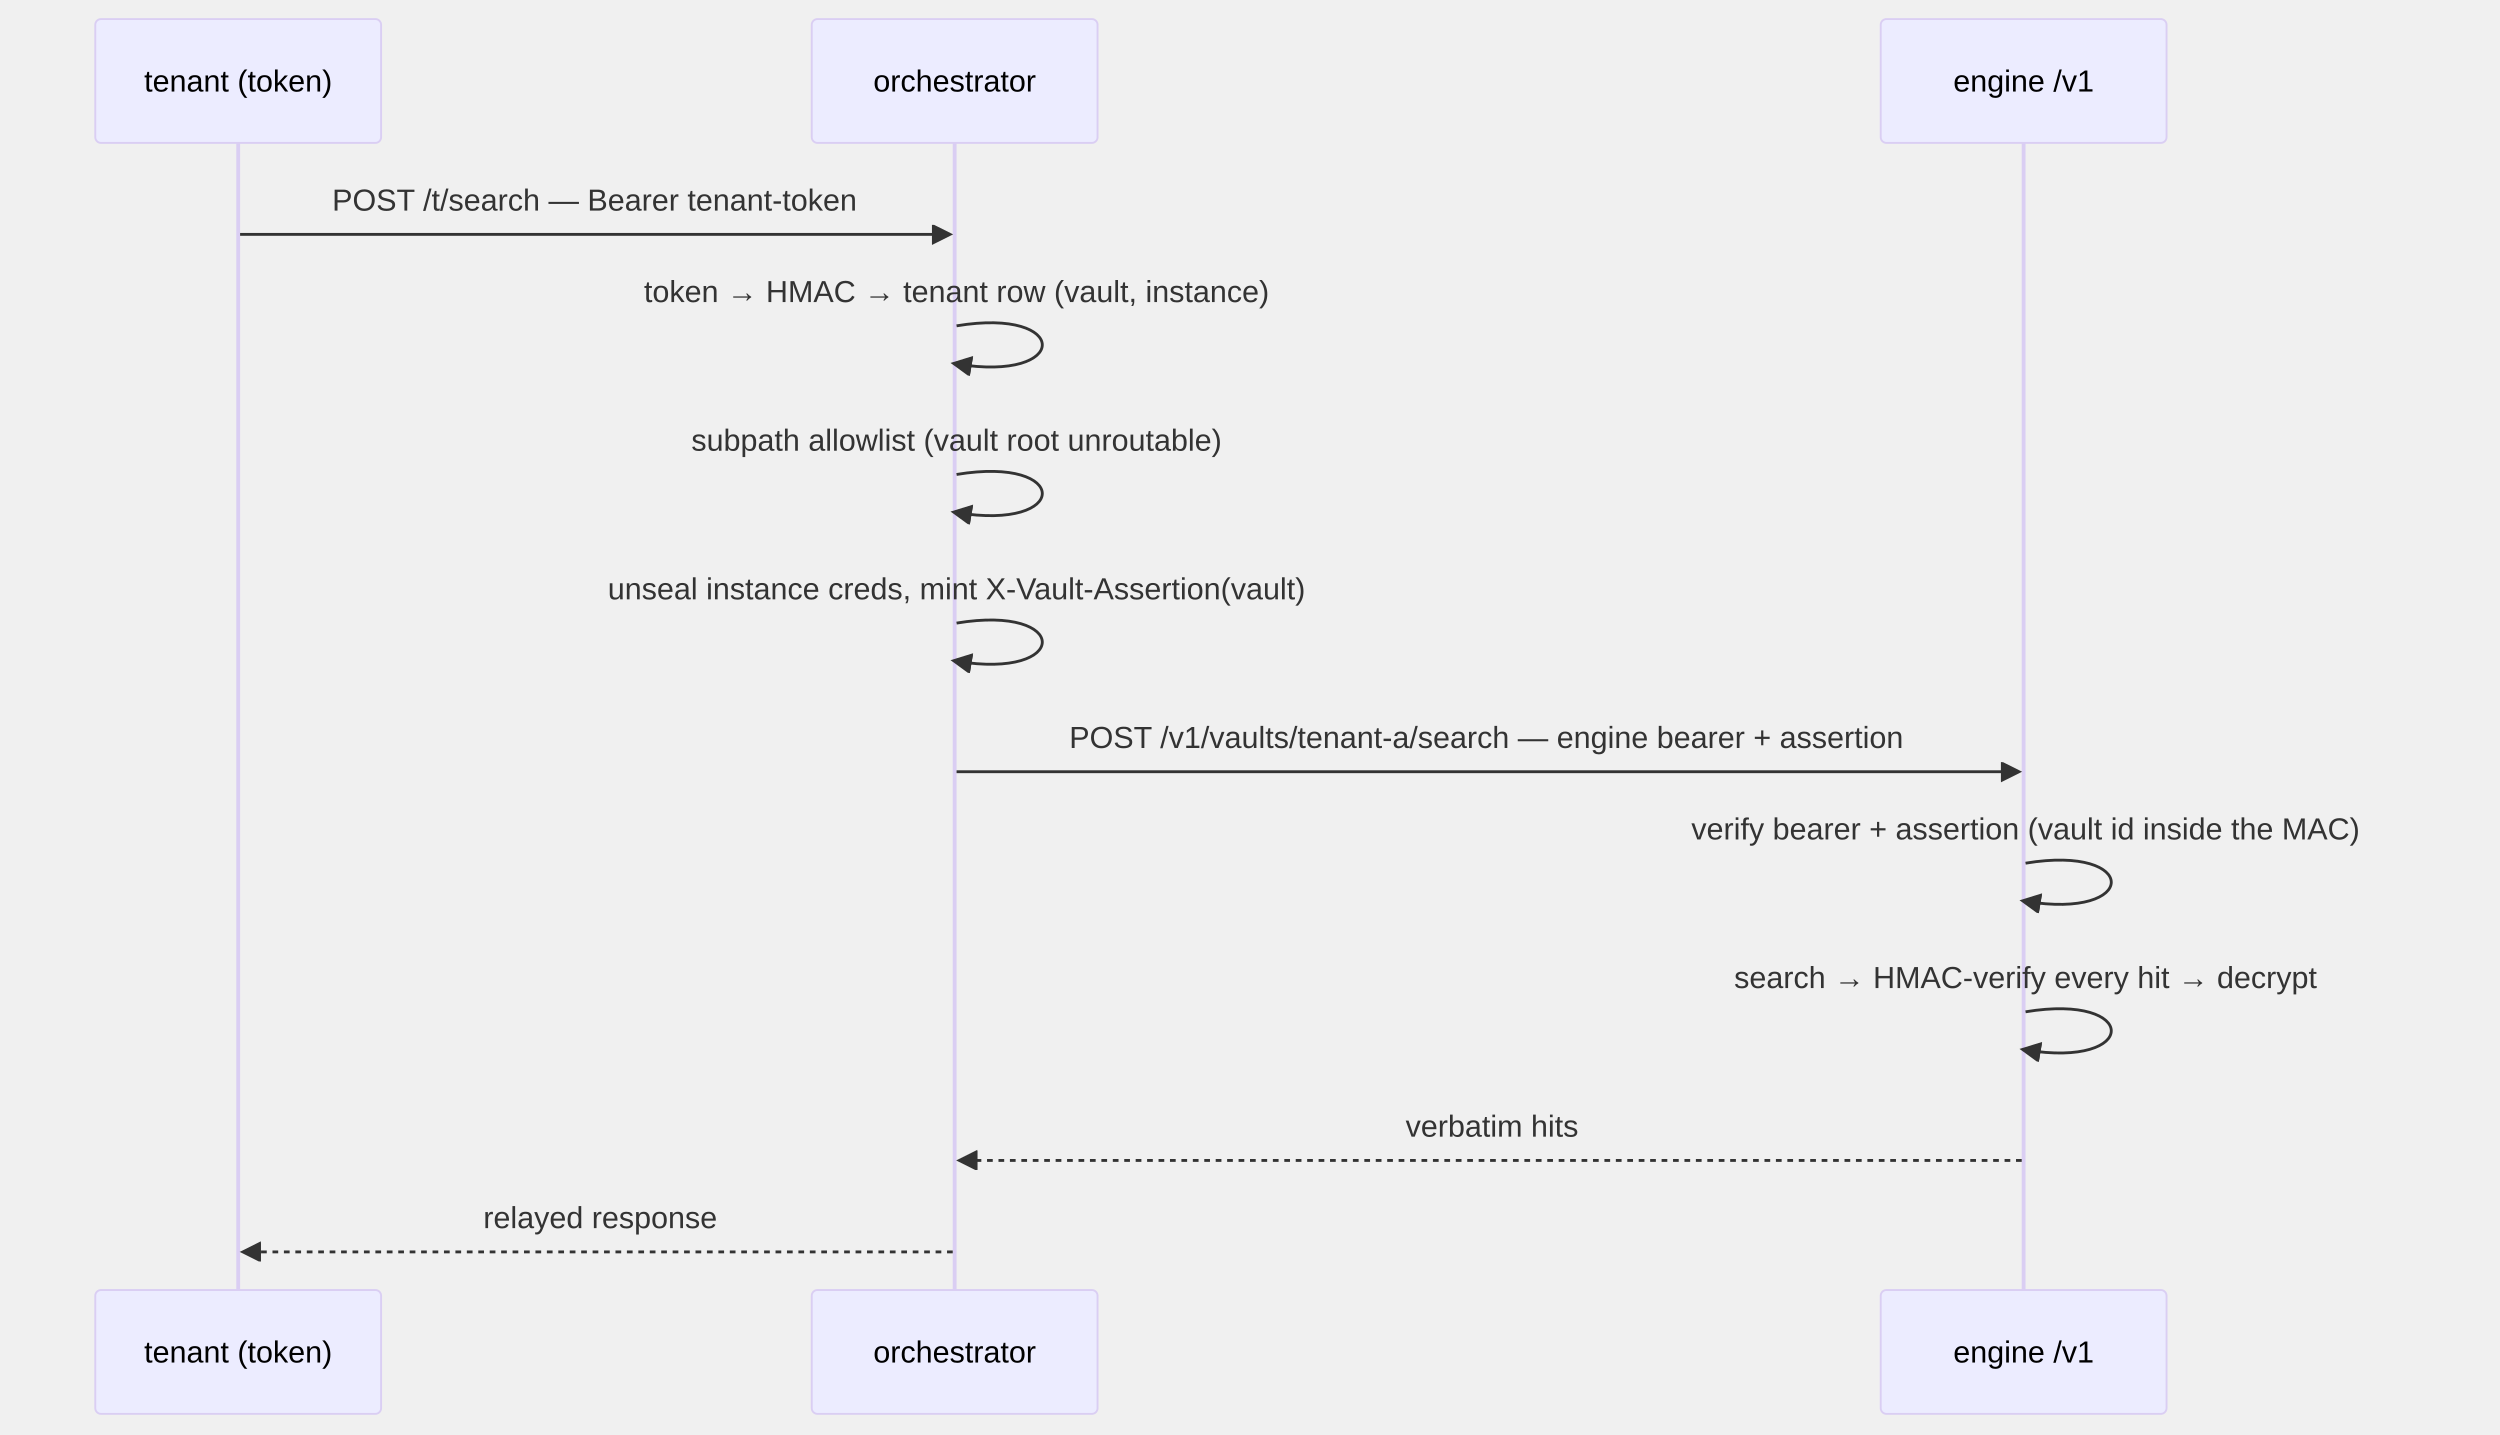
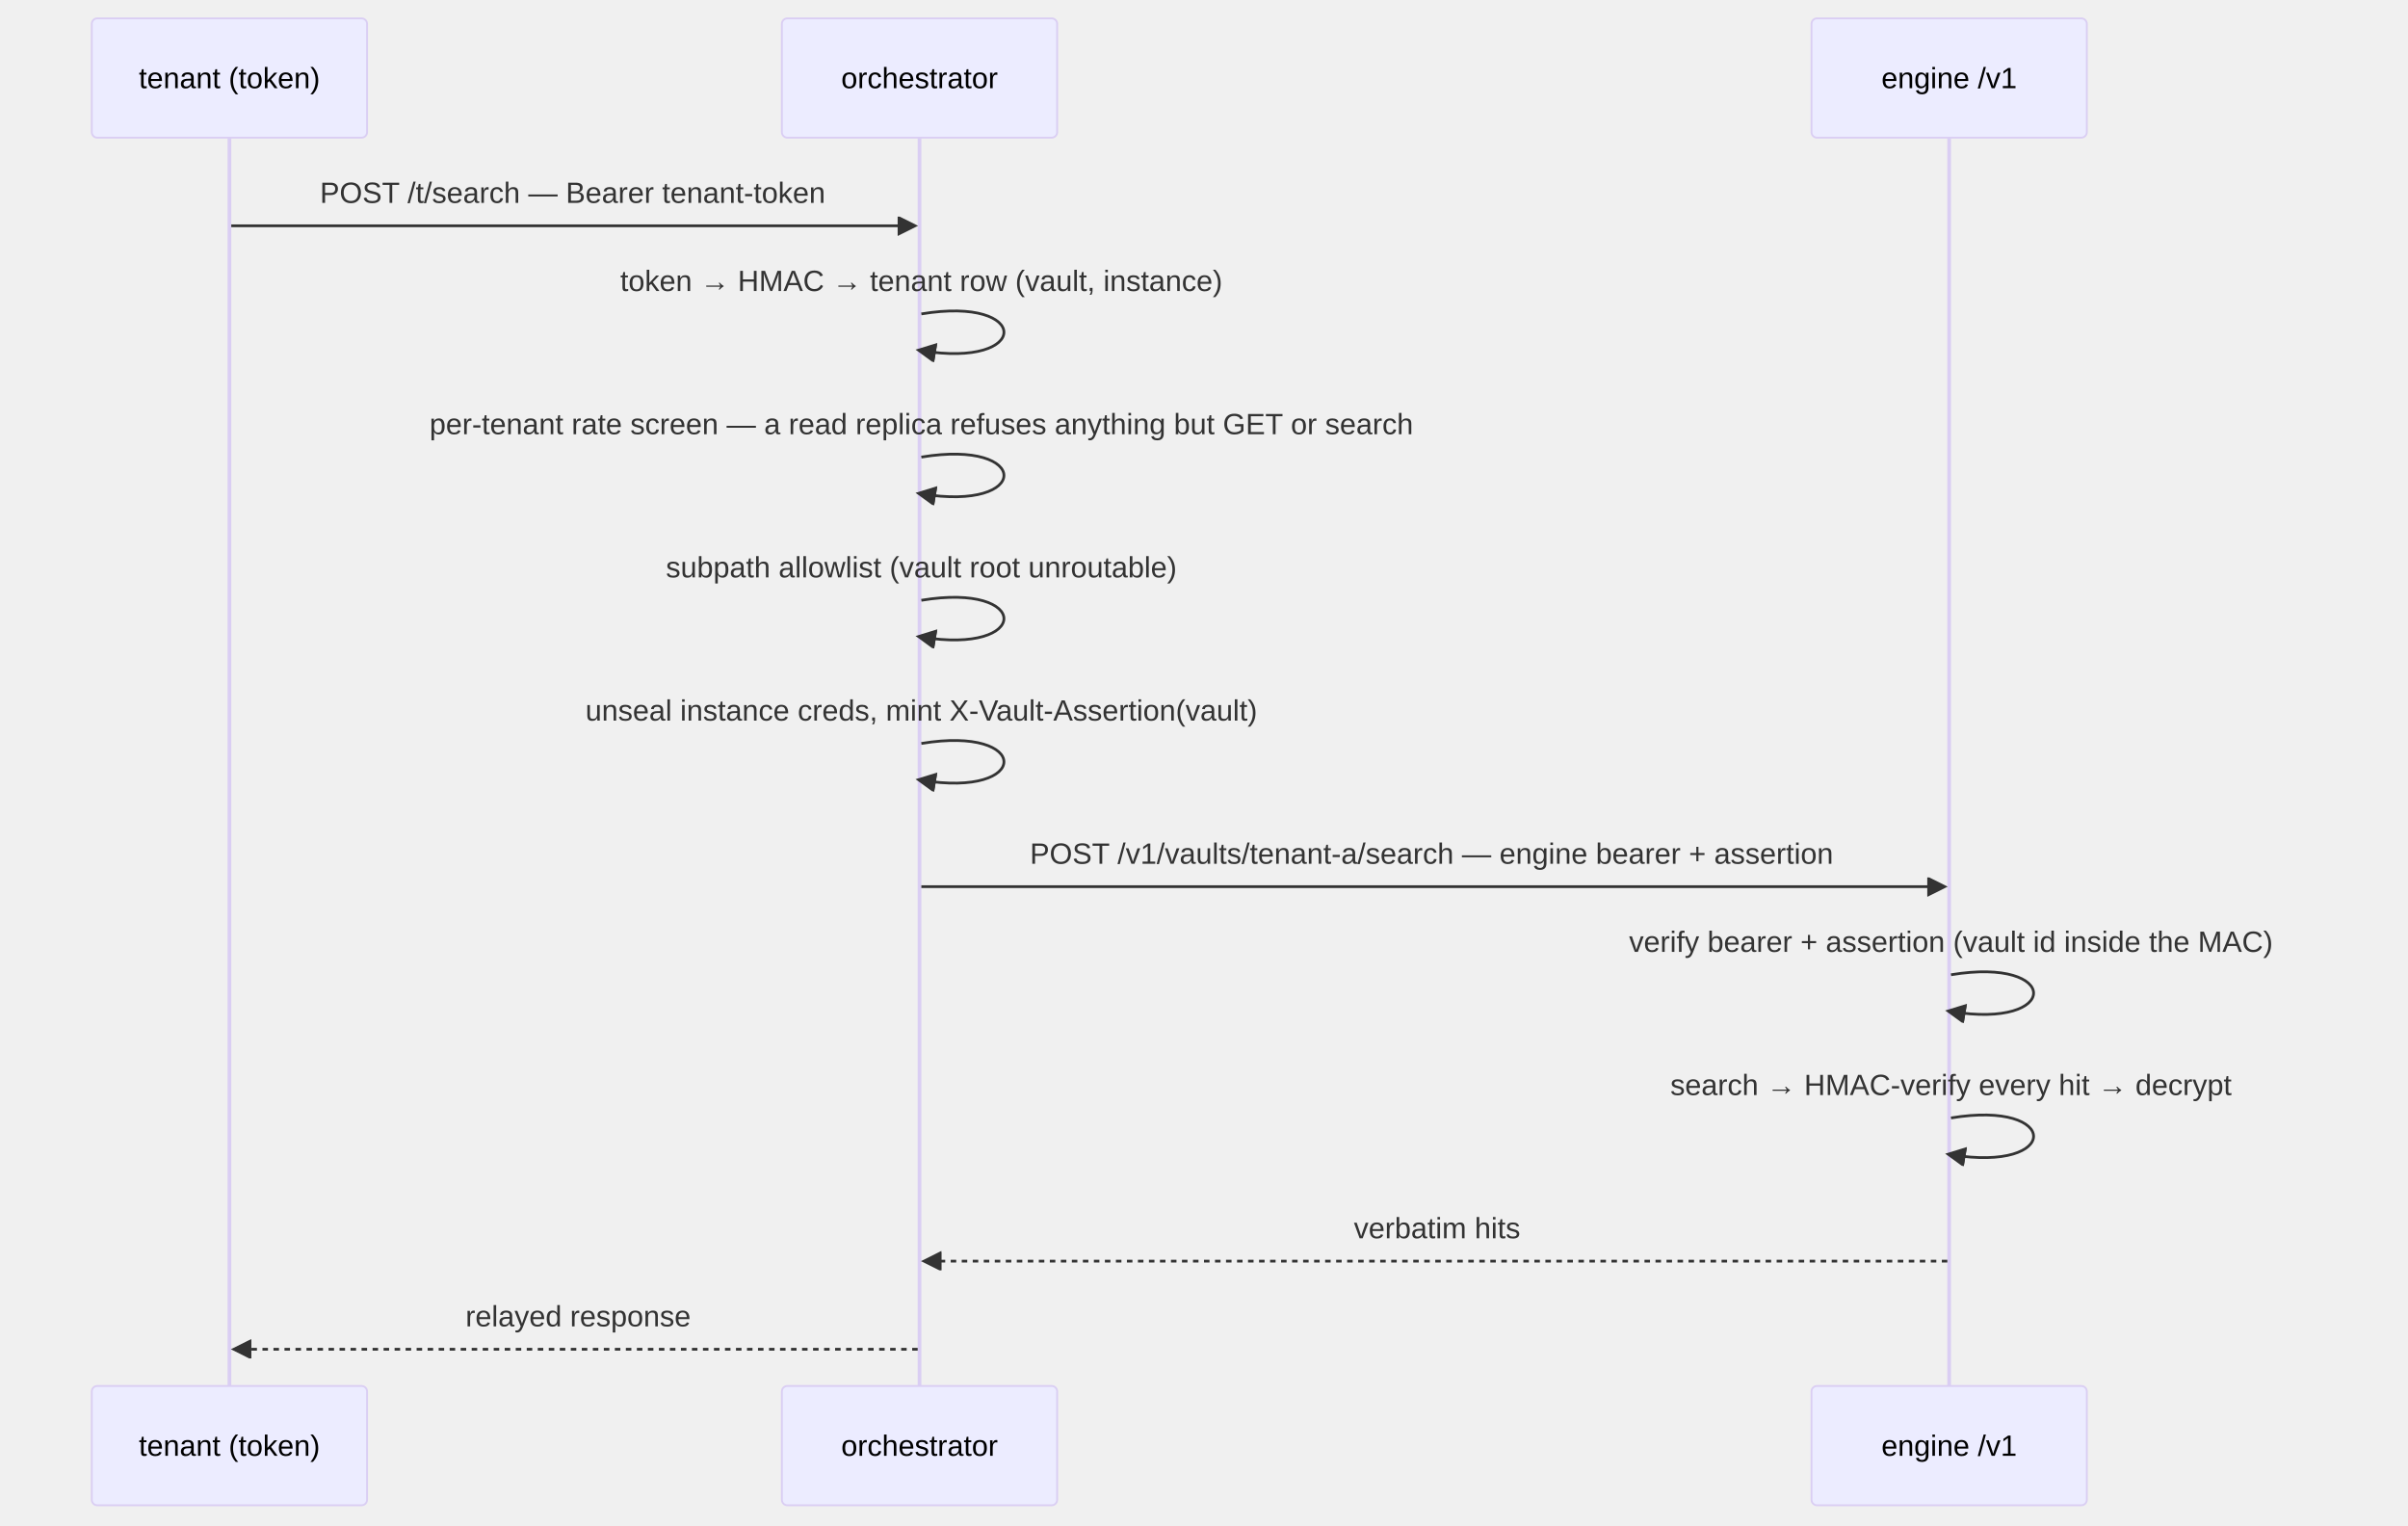
- <svg xmlns="http://www.w3.org/2000/svg" aria-roledescription="sequence" role="graphics-document document" viewBox="-50 -10 1312 753" style="max-width: 1312px; background-color: white;" width="100%" id="my-svg">
+ <svg xmlns="http://www.w3.org/2000/svg" aria-roledescription="sequence" role="graphics-document document" viewBox="-50 -10 1312 831" style="max-width: 1312px; background-color: white;" width="100%" id="my-svg">
  <g>
-     <rect class="actor actor-bottom" ry="3" rx="3" name="E" height="65" width="150" stroke="#666" fill="#eaeaea" y="667" x="937" />
-     <text style="text-anchor: middle; font-size: 16px; font-weight: 400;" class="actor" alignment-baseline="central" dominant-baseline="central" y="699.5" x="1012">
+     <rect class="actor actor-bottom" ry="3" rx="3" name="E" height="65" width="150" stroke="#666" fill="#eaeaea" y="745" x="937" />
+     <text style="text-anchor: middle; font-size: 16px; font-weight: 400;" class="actor" alignment-baseline="central" dominant-baseline="central" y="777.5" x="1012">
      <tspan dy="0" x="1012">engine /v1</tspan>
    </text>
  </g>
  <g>
-     <rect class="actor actor-bottom" ry="3" rx="3" name="O" height="65" width="150" stroke="#666" fill="#eaeaea" y="667" x="376" />
-     <text style="text-anchor: middle; font-size: 16px; font-weight: 400;" class="actor" alignment-baseline="central" dominant-baseline="central" y="699.5" x="451">
+     <rect class="actor actor-bottom" ry="3" rx="3" name="O" height="65" width="150" stroke="#666" fill="#eaeaea" y="745" x="376" />
+     <text style="text-anchor: middle; font-size: 16px; font-weight: 400;" class="actor" alignment-baseline="central" dominant-baseline="central" y="777.5" x="451">
      <tspan dy="0" x="451">orchestrator</tspan>
    </text>
  </g>
  <g>
-     <rect class="actor actor-bottom" ry="3" rx="3" name="T" height="65" width="150" stroke="#666" fill="#eaeaea" y="667" x="0" />
-     <text style="text-anchor: middle; font-size: 16px; font-weight: 400;" class="actor" alignment-baseline="central" dominant-baseline="central" y="699.5" x="75">
+     <rect class="actor actor-bottom" ry="3" rx="3" name="T" height="65" width="150" stroke="#666" fill="#eaeaea" y="745" x="0" />
+     <text style="text-anchor: middle; font-size: 16px; font-weight: 400;" class="actor" alignment-baseline="central" dominant-baseline="central" y="777.5" x="75">
      <tspan dy="0" x="75">tenant (token)</tspan>
    </text>
  </g>
  <g>
-     <line stroke="#999" stroke-width="0.5px" class="200" y2="667" x2="1012" y1="5" x1="1012" id="actor2" />
+     <line stroke="#999" stroke-width="0.5px" class="200" y2="745" x2="1012" y1="5" x1="1012" id="actor2" />
    <g id="root-2">
      <rect class="actor actor-top" ry="3" rx="3" name="E" height="65" width="150" stroke="#666" fill="#eaeaea" y="0" x="937" />
      <text style="text-anchor: middle; font-size: 16px; font-weight: 400;" class="actor" alignment-baseline="central" dominant-baseline="central" y="32.5" x="1012">
        <tspan dy="0" x="1012">engine /v1</tspan>
      </text>
    </g>
  </g>
  <g>
-     <line stroke="#999" stroke-width="0.5px" class="200" y2="667" x2="451" y1="5" x1="451" id="actor1" />
+     <line stroke="#999" stroke-width="0.5px" class="200" y2="745" x2="451" y1="5" x1="451" id="actor1" />
    <g id="root-1">
      <rect class="actor actor-top" ry="3" rx="3" name="O" height="65" width="150" stroke="#666" fill="#eaeaea" y="0" x="376" />
      <text style="text-anchor: middle; font-size: 16px; font-weight: 400;" class="actor" alignment-baseline="central" dominant-baseline="central" y="32.5" x="451">
        <tspan dy="0" x="451">orchestrator</tspan>
      </text>
    </g>
  </g>
  <g>
-     <line stroke="#999" stroke-width="0.5px" class="200" y2="667" x2="75" y1="5" x1="75" id="actor0" />
+     <line stroke="#999" stroke-width="0.5px" class="200" y2="745" x2="75" y1="5" x1="75" id="actor0" />
    <g id="root-0">
      <rect class="actor actor-top" ry="3" rx="3" name="T" height="65" width="150" stroke="#666" fill="#eaeaea" y="0" x="0" />
      <text style="text-anchor: middle; font-size: 16px; font-weight: 400;" class="actor" alignment-baseline="central" dominant-baseline="central" y="32.5" x="75">
        <tspan dy="0" x="75">tenant (token)</tspan>
      </text>
    </g>
  </g>
  <style>#my-svg{font-family:"trebuchet ms",verdana,arial,sans-serif;font-size:16px;fill:#333;}#my-svg .error-icon{fill:#552222;}#my-svg .error-text{fill:#552222;stroke:#552222;}#my-svg .edge-thickness-normal{stroke-width:2px;}#my-svg .edge-thickness-thick{stroke-width:3.5px;}#my-svg .edge-pattern-solid{stroke-dasharray:0;}#my-svg .edge-pattern-dashed{stroke-dasharray:3;}#my-svg .edge-pattern-dotted{stroke-dasharray:2;}#my-svg .marker{fill:#333333;stroke:#333333;}#my-svg .marker.cross{stroke:#333333;}#my-svg svg{font-family:"trebuchet ms",verdana,arial,sans-serif;font-size:16px;}#my-svg .actor{stroke:hsl(259.626, 59.777%, 87.902%);fill:#ECECFF;}#my-svg text.actor&gt;tspan{fill:black;stroke:none;}#my-svg .actor-line{stroke:grey;}#my-svg .messageLine0{stroke-width:1.5;stroke-dasharray:none;stroke:#333;}#my-svg .messageLine1{stroke-width:1.5;stroke-dasharray:2,2;stroke:#333;}#my-svg #arrowhead path{fill:#333;stroke:#333;}#my-svg .sequenceNumber{fill:white;}#my-svg #sequencenumber{fill:#333;}#my-svg #crosshead path{fill:#333;stroke:#333;}#my-svg .messageText{fill:#333;stroke:none;}#my-svg .labelBox{stroke:hsl(259.626, 59.777%, 87.902%);fill:#ECECFF;}#my-svg .labelText,#my-svg .labelText&gt;tspan{fill:black;stroke:none;}#my-svg .loopText,#my-svg .loopText&gt;tspan{fill:black;stroke:none;}#my-svg .loopLine{stroke-width:2px;stroke-dasharray:2,2;stroke:hsl(259.626, 59.777%, 87.902%);fill:hsl(259.626, 59.777%, 87.902%);}#my-svg .note{stroke:#aaaa33;fill:#fff5ad;}#my-svg .noteText,#my-svg .noteText&gt;tspan{fill:black;stroke:none;}#my-svg .activation0{fill:#f4f4f4;stroke:#666;}#my-svg .activation1{fill:#f4f4f4;stroke:#666;}#my-svg .activation2{fill:#f4f4f4;stroke:#666;}#my-svg .actorPopupMenu{position:absolute;}#my-svg .actorPopupMenuPanel{position:absolute;fill:#ECECFF;box-shadow:0px 8px 16px 0px rgba(0,0,0,0.2);filter:drop-shadow(3px 5px 2px rgb(0 0 0 / 0.4));}#my-svg .actor-man line{stroke:hsl(259.626, 59.777%, 87.902%);fill:#ECECFF;}#my-svg .actor-man circle,#my-svg line{stroke:hsl(259.626, 59.777%, 87.902%);fill:#ECECFF;stroke-width:2px;}#my-svg :root{--mermaid-font-family:"trebuchet ms",verdana,arial,sans-serif;}</style>
  <g />
  <defs>
    <symbol height="24" width="24" id="computer">
      <path d="M2 2v13h20v-13h-20zm18 11h-16v-9h16v9zm-10.228 6l.466-1h3.524l.467 1h-4.457zm14.228 3h-24l2-6h2.104l-1.33 4h18.45l-1.297-4h2.073l2 6zm-5-10h-14v-7h14v7z" transform="scale(.5)" />
    </symbol>
  </defs>
  <defs>
    <symbol clip-rule="evenodd" fill-rule="evenodd" id="database">
      <path d="M12.258.001l.256.004.255.005.253.008.251.01.249.012.247.015.246.016.242.019.241.02.239.023.236.024.233.027.231.028.229.031.225.032.223.034.22.036.217.038.214.04.211.041.208.043.205.045.201.046.198.048.194.05.191.051.187.053.183.054.18.056.175.057.172.059.168.06.163.061.16.063.155.064.15.066.074.033.073.033.071.034.07.034.069.035.068.035.067.035.066.035.064.036.064.036.062.036.06.036.06.037.058.037.058.037.055.038.055.038.053.038.052.038.051.039.05.039.048.039.047.039.045.04.044.04.043.04.041.04.04.041.039.041.037.041.036.041.034.041.033.042.032.042.03.042.029.042.027.042.026.043.024.043.023.043.021.043.02.043.018.044.017.043.015.044.013.044.012.044.011.045.009.044.007.045.006.045.004.045.002.045.001.045v17l-.001.045-.002.045-.004.045-.006.045-.007.045-.009.044-.011.045-.012.044-.013.044-.015.044-.017.043-.018.044-.02.043-.021.043-.023.043-.024.043-.026.043-.027.042-.029.042-.03.042-.032.042-.033.042-.034.041-.036.041-.037.041-.039.041-.04.041-.041.04-.043.04-.044.04-.045.04-.047.039-.048.039-.05.039-.051.039-.052.038-.053.038-.055.038-.055.038-.058.037-.058.037-.06.037-.06.036-.062.036-.064.036-.064.036-.066.035-.067.035-.068.035-.069.035-.07.034-.071.034-.073.033-.074.033-.15.066-.155.064-.16.063-.163.061-.168.06-.172.059-.175.057-.18.056-.183.054-.187.053-.191.051-.194.05-.198.048-.201.046-.205.045-.208.043-.211.041-.214.04-.217.038-.22.036-.223.034-.225.032-.229.031-.231.028-.233.027-.236.024-.239.023-.241.02-.242.019-.246.016-.247.015-.249.012-.251.01-.253.008-.255.005-.256.004-.258.001-.258-.001-.256-.004-.255-.005-.253-.008-.251-.01-.249-.012-.247-.015-.245-.016-.243-.019-.241-.02-.238-.023-.236-.024-.234-.027-.231-.028-.228-.031-.226-.032-.223-.034-.22-.036-.217-.038-.214-.04-.211-.041-.208-.043-.204-.045-.201-.046-.198-.048-.195-.05-.19-.051-.187-.053-.184-.054-.179-.056-.176-.057-.172-.059-.167-.06-.164-.061-.159-.063-.155-.064-.151-.066-.074-.033-.072-.033-.072-.034-.07-.034-.069-.035-.068-.035-.067-.035-.066-.035-.064-.036-.063-.036-.062-.036-.061-.036-.06-.037-.058-.037-.057-.037-.056-.038-.055-.038-.053-.038-.052-.038-.051-.039-.049-.039-.049-.039-.046-.039-.046-.04-.044-.04-.043-.04-.041-.04-.04-.041-.039-.041-.037-.041-.036-.041-.034-.041-.033-.042-.032-.042-.03-.042-.029-.042-.027-.042-.026-.043-.024-.043-.023-.043-.021-.043-.02-.043-.018-.044-.017-.043-.015-.044-.013-.044-.012-.044-.011-.045-.009-.044-.007-.045-.006-.045-.004-.045-.002-.045-.001-.045v-17l.001-.045.002-.045.004-.045.006-.045.007-.045.009-.044.011-.045.012-.044.013-.044.015-.044.017-.043.018-.044.02-.043.021-.043.023-.043.024-.043.026-.043.027-.042.029-.042.03-.042.032-.042.033-.042.034-.041.036-.041.037-.041.039-.041.04-.041.041-.04.043-.04.044-.04.046-.04.046-.039.049-.039.049-.039.051-.039.052-.038.053-.038.055-.038.056-.038.057-.037.058-.037.06-.037.061-.036.062-.036.063-.036.064-.036.066-.035.067-.035.068-.035.069-.035.07-.034.072-.034.072-.033.074-.033.151-.066.155-.064.159-.063.164-.061.167-.06.172-.059.176-.057.179-.056.184-.054.187-.053.19-.051.195-.05.198-.048.201-.046.204-.045.208-.043.211-.041.214-.04.217-.038.22-.036.223-.034.226-.032.228-.031.231-.028.234-.027.236-.024.238-.023.241-.02.243-.019.245-.016.247-.015.249-.012.251-.01.253-.008.255-.005.256-.004.258-.001.258.001zm-9.258 20.499v.01l.001.021.003.021.004.022.005.021.006.022.007.022.009.023.01.022.011.023.012.023.013.023.015.023.016.024.017.023.018.024.019.024.021.024.022.025.023.024.024.025.052.049.056.05.061.051.066.051.07.051.075.051.079.052.084.052.088.052.092.052.097.052.102.051.105.052.11.052.114.051.119.051.123.051.127.05.131.05.135.05.139.048.144.049.147.047.152.047.155.047.16.045.163.045.167.043.171.043.176.041.178.041.183.039.187.039.19.037.194.035.197.035.202.033.204.031.209.03.212.029.216.027.219.025.222.024.226.021.23.02.233.018.236.016.24.015.243.012.246.01.249.008.253.005.256.004.259.001.26-.001.257-.004.254-.005.25-.008.247-.011.244-.012.241-.014.237-.016.233-.018.231-.021.226-.021.224-.024.22-.026.216-.027.212-.028.21-.031.205-.031.202-.034.198-.034.194-.036.191-.037.187-.039.183-.04.179-.04.175-.042.172-.043.168-.044.163-.045.16-.046.155-.046.152-.047.148-.048.143-.049.139-.049.136-.05.131-.05.126-.05.123-.051.118-.052.114-.051.11-.052.106-.052.101-.052.096-.052.092-.052.088-.053.083-.051.079-.052.074-.052.07-.051.065-.051.06-.051.056-.05.051-.05.023-.024.023-.025.021-.024.02-.024.019-.024.018-.024.017-.024.015-.023.014-.024.013-.023.012-.023.01-.023.01-.022.008-.022.006-.022.006-.022.004-.022.004-.021.001-.021.001-.021v-4.127l-.077.055-.08.053-.083.054-.085.053-.087.052-.09.052-.093.051-.095.05-.097.05-.1.049-.102.049-.105.048-.106.047-.109.047-.111.046-.114.045-.115.045-.118.044-.12.043-.122.042-.124.042-.126.041-.128.04-.13.04-.132.038-.134.038-.135.037-.138.037-.139.035-.142.035-.143.034-.144.033-.147.032-.148.031-.15.03-.151.03-.153.029-.154.027-.156.027-.158.026-.159.025-.161.024-.162.023-.163.022-.165.021-.166.02-.167.019-.169.018-.169.017-.171.016-.173.015-.173.014-.175.013-.175.012-.177.011-.178.01-.179.008-.179.008-.181.006-.182.005-.182.004-.184.003-.184.002h-.37l-.184-.002-.184-.003-.182-.004-.182-.005-.181-.006-.179-.008-.179-.008-.178-.01-.176-.011-.176-.012-.175-.013-.173-.014-.172-.015-.171-.016-.17-.017-.169-.018-.167-.019-.166-.02-.165-.021-.163-.022-.162-.023-.161-.024-.159-.025-.157-.026-.156-.027-.155-.027-.153-.029-.151-.03-.15-.03-.148-.031-.146-.032-.145-.033-.143-.034-.141-.035-.14-.035-.137-.037-.136-.037-.134-.038-.132-.038-.13-.04-.128-.04-.126-.041-.124-.042-.122-.042-.12-.044-.117-.043-.116-.045-.113-.045-.112-.046-.109-.047-.106-.047-.105-.048-.102-.049-.1-.049-.097-.05-.095-.05-.093-.052-.09-.051-.087-.052-.085-.053-.083-.054-.08-.054-.077-.054v4.127zm0-5.654v.011l.001.021.003.021.004.021.005.022.006.022.007.022.009.022.01.022.011.023.012.023.013.023.015.024.016.023.017.024.018.024.019.024.021.024.022.024.023.025.024.024.052.05.056.05.061.05.066.051.07.051.075.052.079.051.084.052.088.052.092.052.097.052.102.052.105.052.11.051.114.051.119.052.123.05.127.051.131.05.135.049.139.049.144.048.147.048.152.047.155.046.16.045.163.045.167.044.171.042.176.042.178.04.183.04.187.038.19.037.194.036.197.034.202.033.204.032.209.03.212.028.216.027.219.025.222.024.226.022.23.02.233.018.236.016.24.014.243.012.246.01.249.008.253.006.256.003.259.001.26-.001.257-.003.254-.006.25-.008.247-.01.244-.012.241-.015.237-.016.233-.018.231-.02.226-.022.224-.024.22-.025.216-.027.212-.029.21-.03.205-.032.202-.033.198-.035.194-.036.191-.037.187-.039.183-.039.179-.041.175-.042.172-.043.168-.044.163-.045.16-.045.155-.047.152-.047.148-.048.143-.048.139-.05.136-.049.131-.05.126-.051.123-.051.118-.051.114-.052.11-.052.106-.052.101-.052.096-.052.092-.052.088-.052.083-.052.079-.052.074-.051.07-.052.065-.051.06-.05.056-.051.051-.049.023-.025.023-.024.021-.025.02-.024.019-.024.018-.024.017-.024.015-.023.014-.023.013-.024.012-.022.01-.023.01-.023.008-.022.006-.022.006-.022.004-.021.004-.022.001-.021.001-.021v-4.139l-.077.054-.08.054-.083.054-.085.052-.087.053-.09.051-.093.051-.095.051-.097.05-.1.049-.102.049-.105.048-.106.047-.109.047-.111.046-.114.045-.115.044-.118.044-.12.044-.122.042-.124.042-.126.041-.128.04-.13.039-.132.039-.134.038-.135.037-.138.036-.139.036-.142.035-.143.033-.144.033-.147.033-.148.031-.15.03-.151.03-.153.028-.154.028-.156.027-.158.026-.159.025-.161.024-.162.023-.163.022-.165.021-.166.02-.167.019-.169.018-.169.017-.171.016-.173.015-.173.014-.175.013-.175.012-.177.011-.178.009-.179.009-.179.007-.181.007-.182.005-.182.004-.184.003-.184.002h-.37l-.184-.002-.184-.003-.182-.004-.182-.005-.181-.007-.179-.007-.179-.009-.178-.009-.176-.011-.176-.012-.175-.013-.173-.014-.172-.015-.171-.016-.17-.017-.169-.018-.167-.019-.166-.02-.165-.021-.163-.022-.162-.023-.161-.024-.159-.025-.157-.026-.156-.027-.155-.028-.153-.028-.151-.03-.15-.03-.148-.031-.146-.033-.145-.033-.143-.033-.141-.035-.14-.036-.137-.036-.136-.037-.134-.038-.132-.039-.13-.039-.128-.04-.126-.041-.124-.042-.122-.043-.12-.043-.117-.044-.116-.044-.113-.046-.112-.046-.109-.046-.106-.047-.105-.048-.102-.049-.1-.049-.097-.05-.095-.051-.093-.051-.09-.051-.087-.053-.085-.052-.083-.054-.08-.054-.077-.054v4.139zm0-5.666v.011l.001.02.003.022.004.021.005.022.006.021.007.022.009.023.01.022.011.023.012.023.013.023.015.023.016.024.017.024.018.023.019.024.021.025.022.024.023.024.024.025.052.05.056.05.061.05.066.051.07.051.075.052.079.051.084.052.088.052.092.052.097.052.102.052.105.051.11.052.114.051.119.051.123.051.127.05.131.05.135.05.139.049.144.048.147.048.152.047.155.046.16.045.163.045.167.043.171.043.176.042.178.04.183.04.187.038.19.037.194.036.197.034.202.033.204.032.209.03.212.028.216.027.219.025.222.024.226.021.23.02.233.018.236.017.24.014.243.012.246.01.249.008.253.006.256.003.259.001.26-.001.257-.003.254-.006.25-.008.247-.01.244-.013.241-.014.237-.016.233-.018.231-.02.226-.022.224-.024.22-.025.216-.027.212-.029.21-.03.205-.032.202-.033.198-.035.194-.036.191-.037.187-.039.183-.039.179-.041.175-.042.172-.043.168-.044.163-.045.16-.045.155-.047.152-.047.148-.048.143-.049.139-.049.136-.049.131-.051.126-.05.123-.051.118-.052.114-.051.11-.052.106-.052.101-.052.096-.052.092-.052.088-.052.083-.052.079-.052.074-.052.07-.051.065-.051.06-.051.056-.05.051-.049.023-.025.023-.025.021-.024.02-.024.019-.024.018-.024.017-.024.015-.023.014-.024.013-.023.012-.023.01-.022.01-.023.008-.022.006-.022.006-.022.004-.022.004-.021.001-.021.001-.021v-4.153l-.077.054-.08.054-.083.053-.085.053-.087.053-.09.051-.093.051-.095.051-.097.05-.1.049-.102.048-.105.048-.106.048-.109.046-.111.046-.114.046-.115.044-.118.044-.12.043-.122.043-.124.042-.126.041-.128.04-.13.039-.132.039-.134.038-.135.037-.138.036-.139.036-.142.034-.143.034-.144.033-.147.032-.148.032-.15.03-.151.03-.153.028-.154.028-.156.027-.158.026-.159.024-.161.024-.162.023-.163.023-.165.021-.166.02-.167.019-.169.018-.169.017-.171.016-.173.015-.173.014-.175.013-.175.012-.177.01-.178.01-.179.009-.179.007-.181.006-.182.006-.182.004-.184.003-.184.001-.185.001-.185-.001-.184-.001-.184-.003-.182-.004-.182-.006-.181-.006-.179-.007-.179-.009-.178-.01-.176-.01-.176-.012-.175-.013-.173-.014-.172-.015-.171-.016-.17-.017-.169-.018-.167-.019-.166-.02-.165-.021-.163-.023-.162-.023-.161-.024-.159-.024-.157-.026-.156-.027-.155-.028-.153-.028-.151-.03-.15-.03-.148-.032-.146-.032-.145-.033-.143-.034-.141-.034-.14-.036-.137-.036-.136-.037-.134-.038-.132-.039-.13-.039-.128-.041-.126-.041-.124-.041-.122-.043-.12-.043-.117-.044-.116-.044-.113-.046-.112-.046-.109-.046-.106-.048-.105-.048-.102-.048-.1-.05-.097-.049-.095-.051-.093-.051-.09-.052-.087-.052-.085-.053-.083-.053-.08-.054-.077-.054v4.153zm8.74-8.179l-.257.004-.254.005-.25.008-.247.011-.244.012-.241.014-.237.016-.233.018-.231.021-.226.022-.224.023-.22.026-.216.027-.212.028-.21.031-.205.032-.202.033-.198.034-.194.036-.191.038-.187.038-.183.04-.179.041-.175.042-.172.043-.168.043-.163.045-.16.046-.155.046-.152.048-.148.048-.143.048-.139.049-.136.05-.131.05-.126.051-.123.051-.118.051-.114.052-.11.052-.106.052-.101.052-.096.052-.092.052-.088.052-.083.052-.079.052-.074.051-.07.052-.065.051-.06.05-.056.05-.051.05-.023.025-.023.024-.021.024-.02.025-.019.024-.018.024-.017.023-.015.024-.014.023-.013.023-.012.023-.01.023-.01.022-.008.022-.006.023-.006.021-.004.022-.004.021-.001.021-.001.021.001.021.001.021.004.021.004.022.006.021.006.023.008.022.01.022.01.023.012.023.013.023.014.023.015.024.017.023.018.024.019.024.02.025.021.024.023.024.023.025.051.05.056.05.06.05.065.051.07.052.074.051.079.052.083.052.088.052.092.052.096.052.101.052.106.052.11.052.114.052.118.051.123.051.126.051.131.05.136.05.139.049.143.048.148.048.152.048.155.046.16.046.163.045.168.043.172.043.175.042.179.041.183.04.187.038.191.038.194.036.198.034.202.033.205.032.21.031.212.028.216.027.22.026.224.023.226.022.231.021.233.018.237.016.241.014.244.012.247.011.25.008.254.005.257.004.26.001.26-.001.257-.004.254-.005.25-.008.247-.011.244-.012.241-.014.237-.016.233-.018.231-.021.226-.022.224-.023.22-.026.216-.027.212-.028.21-.031.205-.032.202-.033.198-.034.194-.036.191-.038.187-.038.183-.04.179-.041.175-.042.172-.043.168-.043.163-.045.16-.046.155-.046.152-.048.148-.048.143-.048.139-.049.136-.05.131-.05.126-.051.123-.051.118-.051.114-.052.11-.052.106-.052.101-.052.096-.052.092-.052.088-.052.083-.052.079-.052.074-.051.07-.052.065-.051.06-.05.056-.05.051-.05.023-.025.023-.024.021-.024.02-.025.019-.024.018-.024.017-.023.015-.024.014-.023.013-.023.012-.023.01-.023.01-.022.008-.022.006-.023.006-.021.004-.022.004-.021.001-.021.001-.021-.001-.021-.001-.021-.004-.021-.004-.022-.006-.021-.006-.023-.008-.022-.01-.022-.01-.023-.012-.023-.013-.023-.014-.023-.015-.024-.017-.023-.018-.024-.019-.024-.02-.025-.021-.024-.023-.024-.023-.025-.051-.05-.056-.05-.06-.05-.065-.051-.07-.052-.074-.051-.079-.052-.083-.052-.088-.052-.092-.052-.096-.052-.101-.052-.106-.052-.11-.052-.114-.052-.118-.051-.123-.051-.126-.051-.131-.05-.136-.05-.139-.049-.143-.048-.148-.048-.152-.048-.155-.046-.16-.046-.163-.045-.168-.043-.172-.043-.175-.042-.179-.041-.183-.04-.187-.038-.191-.038-.194-.036-.198-.034-.202-.033-.205-.032-.21-.031-.212-.028-.216-.027-.22-.026-.224-.023-.226-.022-.231-.021-.233-.018-.237-.016-.241-.014-.244-.012-.247-.011-.25-.008-.254-.005-.257-.004-.26-.001-.26.001z" transform="scale(.5)" />
    </symbol>
  </defs>
  <defs>
    <symbol height="24" width="24" id="clock">
      <path d="M12 2c5.514 0 10 4.486 10 10s-4.486 10-10 10-10-4.486-10-10 4.486-10 10-10zm0-2c-6.627 0-12 5.373-12 12s5.373 12 12 12 12-5.373 12-12-5.373-12-12-12zm5.848 12.459c.202.038.202.333.001.372-1.907.361-6.045 1.111-6.547 1.111-.719 0-1.301-.582-1.301-1.301 0-.512.77-5.447 1.125-7.445.034-.192.312-.181.343.014l.985 6.238 5.394 1.011z" transform="scale(.5)" />
    </symbol>
  </defs>
  <defs>
    <marker orient="auto" markerHeight="12" markerWidth="12" markerUnits="userSpaceOnUse" refY="5" refX="7.9" id="arrowhead">
      <path d="M 0 0 L 10 5 L 0 10 z" />
    </marker>
  </defs>
  <defs>
    <marker refY="4.5" refX="4" orient="auto" markerHeight="8" markerWidth="15" id="crosshead">
      <path style="stroke-dasharray: 0, 0;" d="M 1,2 L 6,7 M 6,2 L 1,7" stroke-width="1pt" stroke="#000000" fill="none" />
    </marker>
  </defs>
  <defs>
    <marker orient="auto" markerHeight="28" markerWidth="20" refY="7" refX="15.5" id="filled-head">
      <path d="M 18,7 L9,13 L14,7 L9,1 Z" />
    </marker>
  </defs>
  <defs>
    <marker orient="auto" markerHeight="40" markerWidth="60" refY="15" refX="15" id="sequencenumber">
      <circle r="6" cy="15" cx="15" />
    </marker>
  </defs>
  <text style="font-size: 16px; font-weight: 400;" dy="1em" class="messageText" alignment-baseline="middle" dominant-baseline="middle" text-anchor="middle" y="80" x="262">POST /t/search — Bearer tenant-token</text>
  <line style="fill: none;" marker-end="url(#arrowhead)" stroke="none" stroke-width="2" class="messageLine0" y2="113" x2="447" y1="113" x1="76" />
  <text style="font-size: 16px; font-weight: 400;" dy="1em" class="messageText" alignment-baseline="middle" dominant-baseline="middle" text-anchor="middle" y="128" x="452">token → HMAC → tenant row (vault, instance)</text>
  <path style="fill: none;" marker-end="url(#arrowhead)" stroke="none" stroke-width="2" class="messageLine0" d="M 452,161 C 512,151 512,191 452,181" />
-   <text style="font-size: 16px; font-weight: 400;" dy="1em" class="messageText" alignment-baseline="middle" dominant-baseline="middle" text-anchor="middle" y="206" x="452">subpath allowlist (vault root unroutable)</text>
+   <text style="font-size: 16px; font-weight: 400;" dy="1em" class="messageText" alignment-baseline="middle" dominant-baseline="middle" text-anchor="middle" y="206" x="452">per-tenant rate screen — a read replica refuses anything but GET or search</text>
  <path style="fill: none;" marker-end="url(#arrowhead)" stroke="none" stroke-width="2" class="messageLine0" d="M 452,239 C 512,229 512,269 452,259" />
-   <text style="font-size: 16px; font-weight: 400;" dy="1em" class="messageText" alignment-baseline="middle" dominant-baseline="middle" text-anchor="middle" y="284" x="452">unseal instance creds, mint X-Vault-Assertion(vault)</text>
+   <text style="font-size: 16px; font-weight: 400;" dy="1em" class="messageText" alignment-baseline="middle" dominant-baseline="middle" text-anchor="middle" y="284" x="452">subpath allowlist (vault root unroutable)</text>
  <path style="fill: none;" marker-end="url(#arrowhead)" stroke="none" stroke-width="2" class="messageLine0" d="M 452,317 C 512,307 512,347 452,337" />
-   <text style="font-size: 16px; font-weight: 400;" dy="1em" class="messageText" alignment-baseline="middle" dominant-baseline="middle" text-anchor="middle" y="362" x="730">POST /v1/vaults/tenant-a/search — engine bearer + assertion</text>
-   <line style="fill: none;" marker-end="url(#arrowhead)" stroke="none" stroke-width="2" class="messageLine0" y2="395" x2="1008" y1="395" x1="452" />
-   <text style="font-size: 16px; font-weight: 400;" dy="1em" class="messageText" alignment-baseline="middle" dominant-baseline="middle" text-anchor="middle" y="410" x="1013">verify bearer + assertion (vault id inside the MAC)</text>
-   <path style="fill: none;" marker-end="url(#arrowhead)" stroke="none" stroke-width="2" class="messageLine0" d="M 1013,443 C 1073,433 1073,473 1013,463" />
-   <text style="font-size: 16px; font-weight: 400;" dy="1em" class="messageText" alignment-baseline="middle" dominant-baseline="middle" text-anchor="middle" y="488" x="1013">search → HMAC-verify every hit → decrypt</text>
+   <text style="font-size: 16px; font-weight: 400;" dy="1em" class="messageText" alignment-baseline="middle" dominant-baseline="middle" text-anchor="middle" y="362" x="452">unseal instance creds, mint X-Vault-Assertion(vault)</text>
+   <path style="fill: none;" marker-end="url(#arrowhead)" stroke="none" stroke-width="2" class="messageLine0" d="M 452,395 C 512,385 512,425 452,415" />
+   <text style="font-size: 16px; font-weight: 400;" dy="1em" class="messageText" alignment-baseline="middle" dominant-baseline="middle" text-anchor="middle" y="440" x="730">POST /v1/vaults/tenant-a/search — engine bearer + assertion</text>
+   <line style="fill: none;" marker-end="url(#arrowhead)" stroke="none" stroke-width="2" class="messageLine0" y2="473" x2="1008" y1="473" x1="452" />
+   <text style="font-size: 16px; font-weight: 400;" dy="1em" class="messageText" alignment-baseline="middle" dominant-baseline="middle" text-anchor="middle" y="488" x="1013">verify bearer + assertion (vault id inside the MAC)</text>
  <path style="fill: none;" marker-end="url(#arrowhead)" stroke="none" stroke-width="2" class="messageLine0" d="M 1013,521 C 1073,511 1073,551 1013,541" />
-   <text style="font-size: 16px; font-weight: 400;" dy="1em" class="messageText" alignment-baseline="middle" dominant-baseline="middle" text-anchor="middle" y="566" x="733">verbatim hits</text>
-   <line style="stroke-dasharray: 3, 3; fill: none;" marker-end="url(#arrowhead)" stroke="none" stroke-width="2" class="messageLine1" y2="599" x2="455" y1="599" x1="1011" />
-   <text style="font-size: 16px; font-weight: 400;" dy="1em" class="messageText" alignment-baseline="middle" dominant-baseline="middle" text-anchor="middle" y="614" x="265">relayed response</text>
-   <line style="stroke-dasharray: 3, 3; fill: none;" marker-end="url(#arrowhead)" stroke="none" stroke-width="2" class="messageLine1" y2="647" x2="79" y1="647" x1="450" />
+   <text style="font-size: 16px; font-weight: 400;" dy="1em" class="messageText" alignment-baseline="middle" dominant-baseline="middle" text-anchor="middle" y="566" x="1013">search → HMAC-verify every hit → decrypt</text>
+   <path style="fill: none;" marker-end="url(#arrowhead)" stroke="none" stroke-width="2" class="messageLine0" d="M 1013,599 C 1073,589 1073,629 1013,619" />
+   <text style="font-size: 16px; font-weight: 400;" dy="1em" class="messageText" alignment-baseline="middle" dominant-baseline="middle" text-anchor="middle" y="644" x="733">verbatim hits</text>
+   <line style="stroke-dasharray: 3, 3; fill: none;" marker-end="url(#arrowhead)" stroke="none" stroke-width="2" class="messageLine1" y2="677" x2="455" y1="677" x1="1011" />
+   <text style="font-size: 16px; font-weight: 400;" dy="1em" class="messageText" alignment-baseline="middle" dominant-baseline="middle" text-anchor="middle" y="692" x="265">relayed response</text>
+   <line style="stroke-dasharray: 3, 3; fill: none;" marker-end="url(#arrowhead)" stroke="none" stroke-width="2" class="messageLine1" y2="725" x2="79" y1="725" x1="450" />
</svg>
